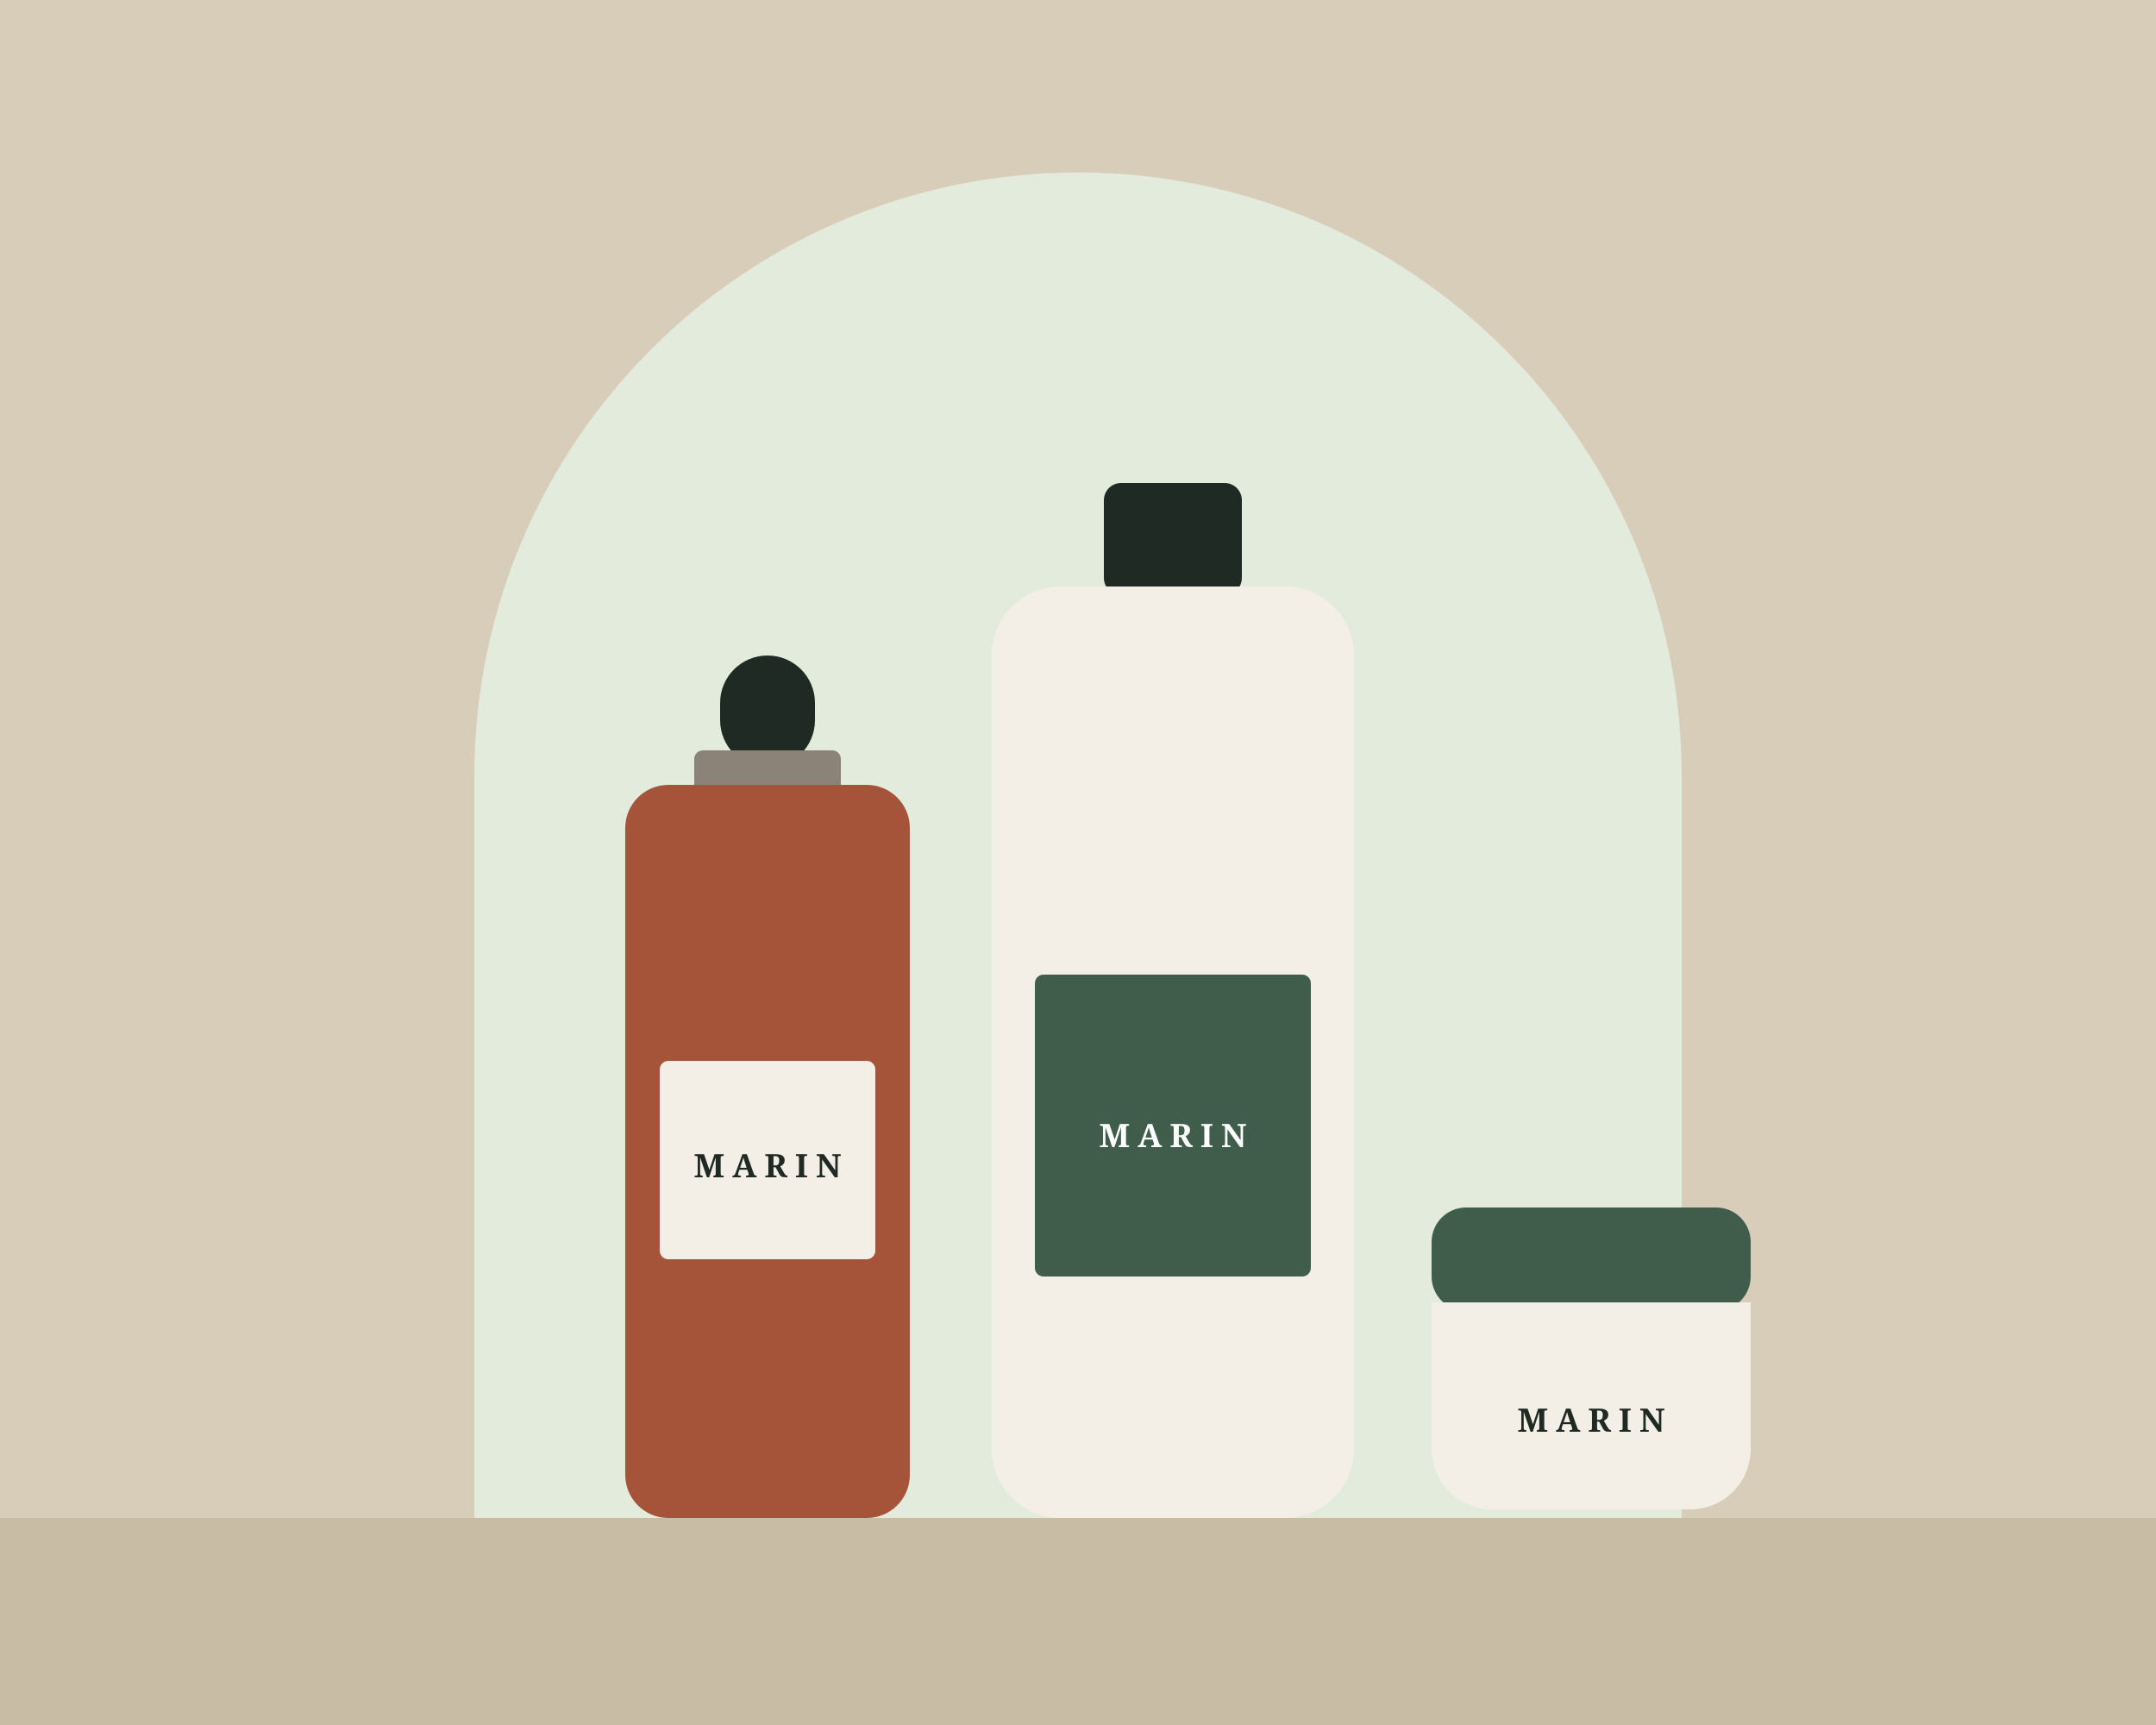
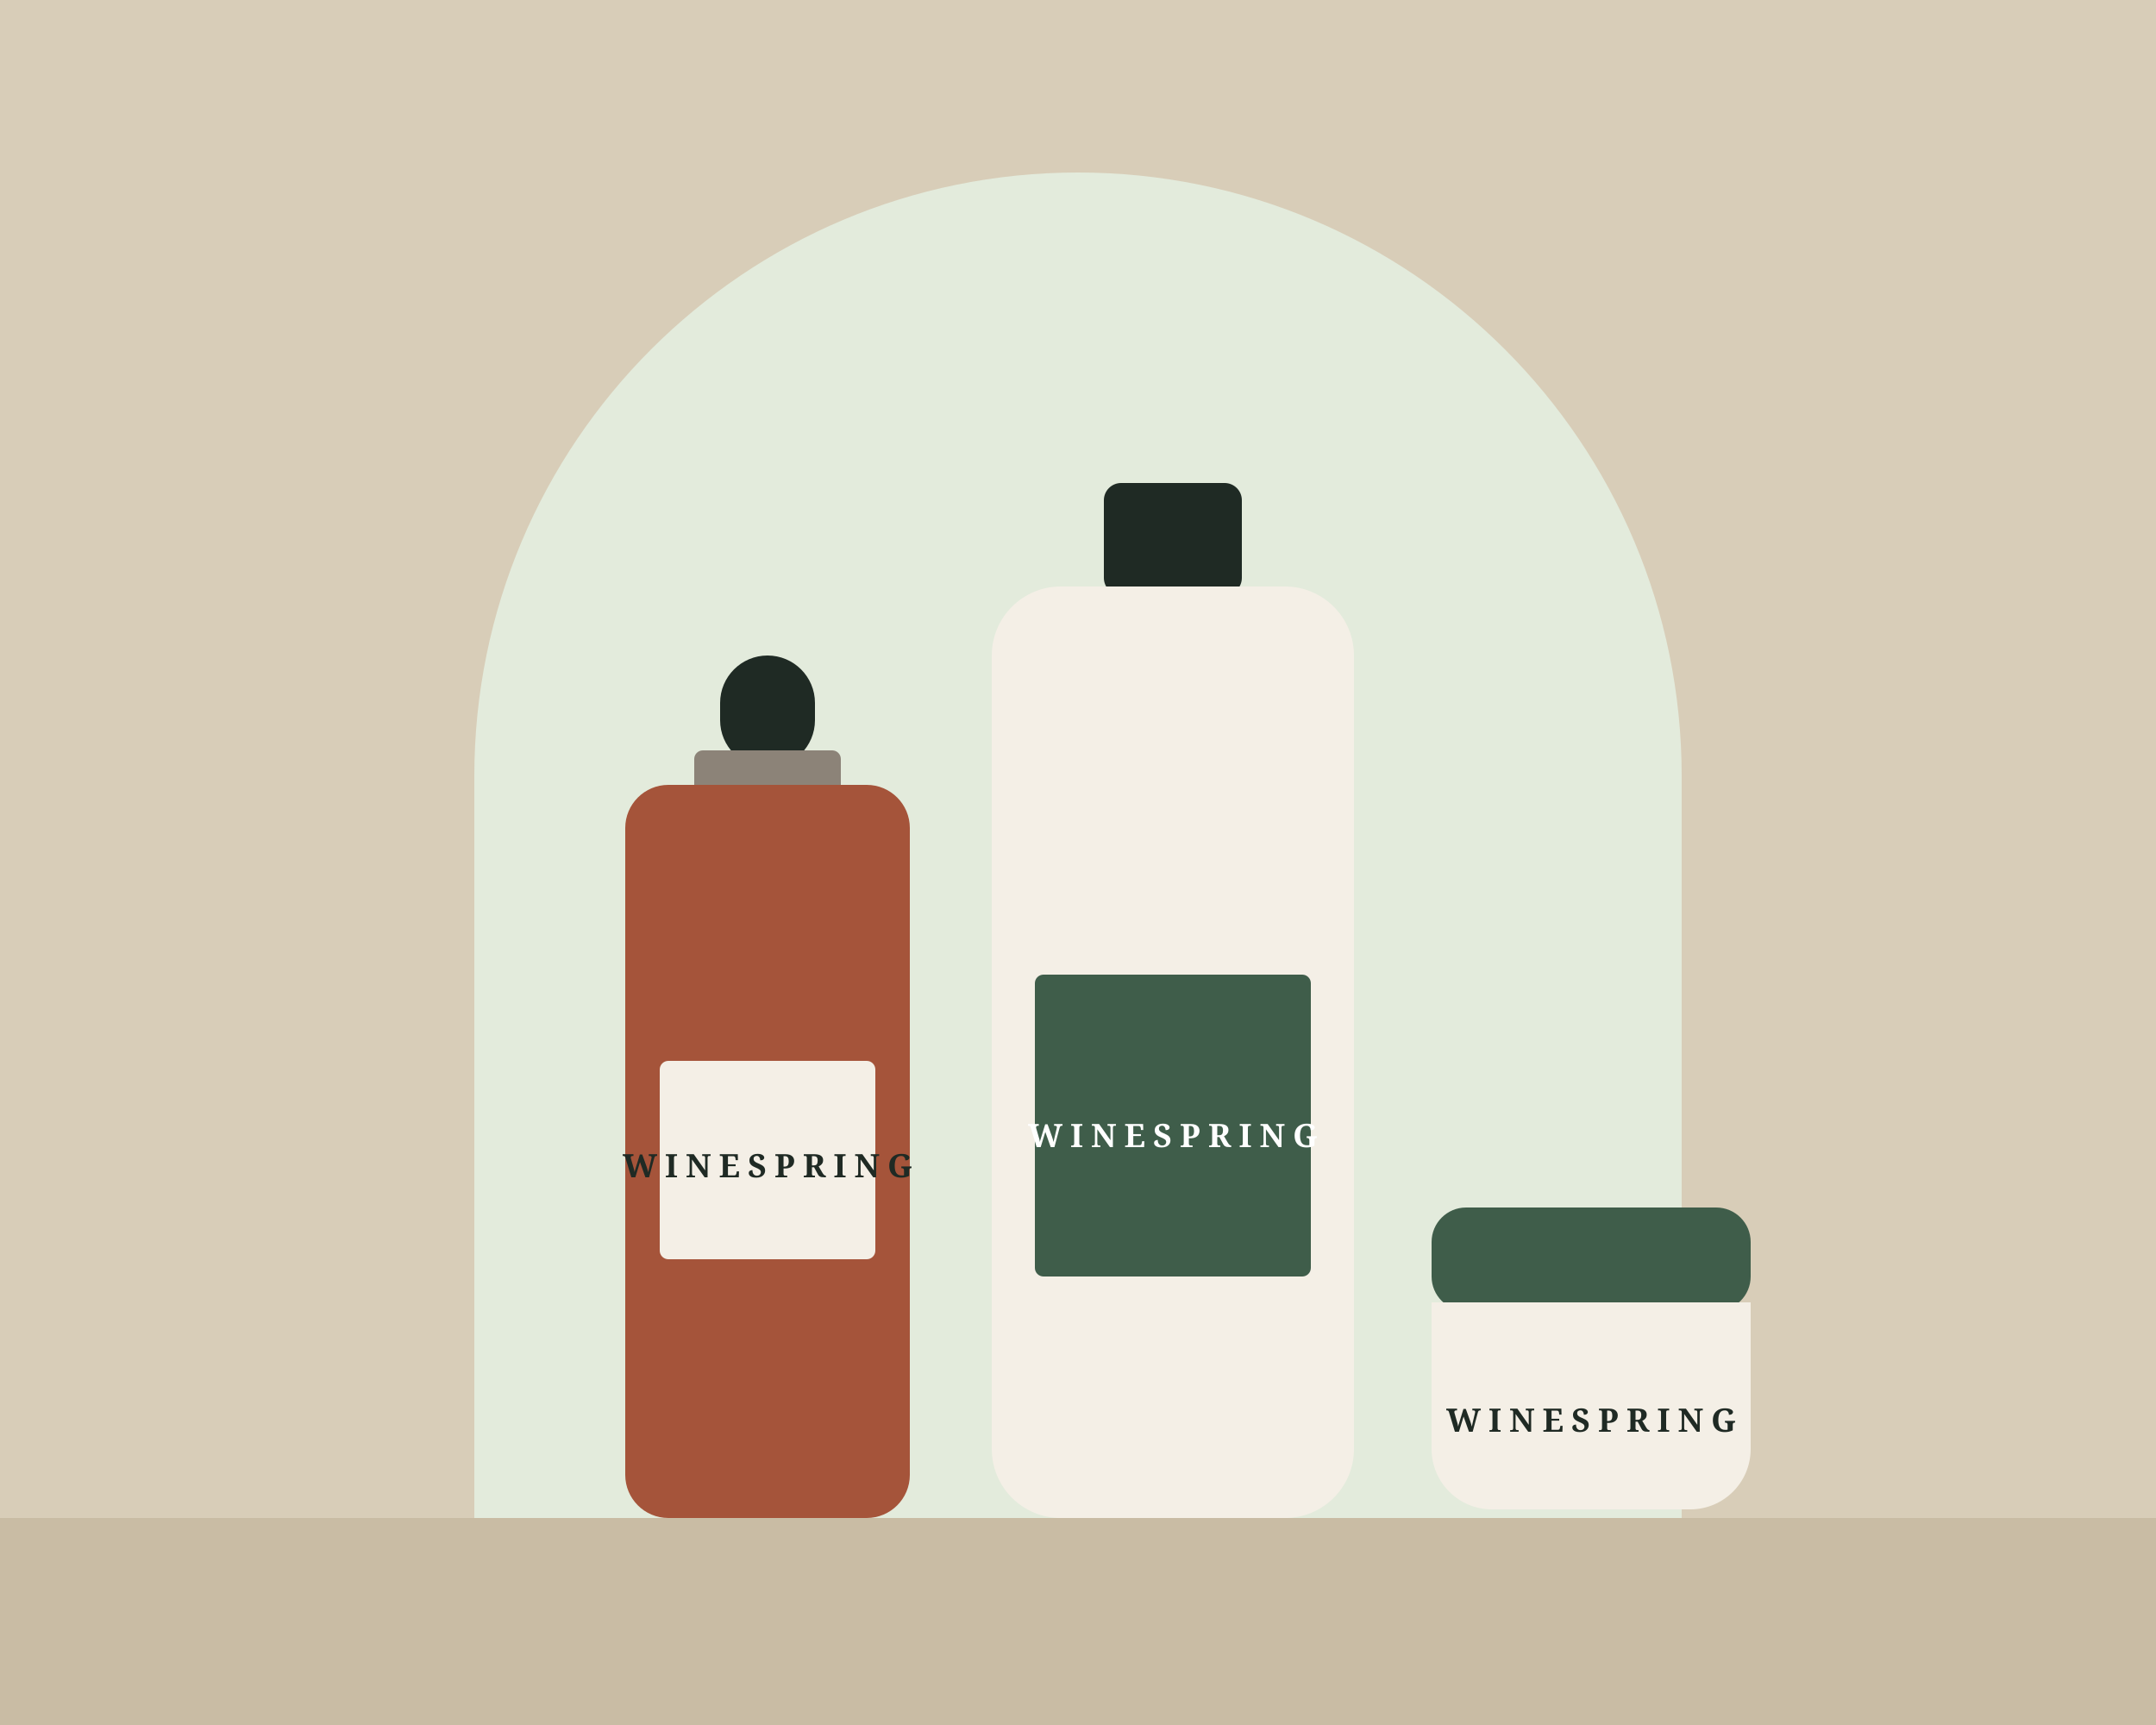
<svg xmlns="http://www.w3.org/2000/svg" viewBox="0 0 500 400" preserveAspectRatio="xMidYMax slice" aria-hidden="true">
  <rect width="500" height="400" fill="#D8CDB8" />
  <path d="M110 400V180a140 140 0 0 1 280 0v220z" fill="#E3EBDC" />
  <rect y="352" width="500" height="48" fill="#C9BCA4" />
  <g>
    <rect x="167" y="152" width="22" height="26" rx="11" fill="#1F2A24" />
    <rect x="161" y="174" width="34" height="10" rx="2" fill="#8C8378" />
    <rect x="145" y="182" width="66" height="170" rx="10" fill="#A5543A" />
    <rect x="153" y="246" width="50" height="46" rx="2" fill="#F4EFE6" />
-     <text x="178" y="273" text-anchor="middle" font-family="Georgia, serif" font-size="7.5" font-weight="600" letter-spacing="1.8" fill="#1F2A24">MARIN</text>
+     <text x="178" y="273" text-anchor="middle" font-family="Georgia, serif" font-size="7.5" font-weight="600" letter-spacing="1.8" fill="#1F2A24">WINESPRING</text>
  </g>
  <g>
    <rect x="256" y="112" width="32" height="26" rx="4" fill="#1F2A24" />
    <rect x="230" y="136" width="84" height="216" rx="16" fill="#F4EFE6" />
    <rect x="240" y="226" width="64" height="70" rx="2" fill="#3F5D4A" />
-     <text x="272" y="266" text-anchor="middle" font-family="Georgia, serif" font-size="7.5" font-weight="600" letter-spacing="1.8" fill="#fff">MARIN</text>
+     <text x="272" y="266" text-anchor="middle" font-family="Georgia, serif" font-size="7.5" font-weight="600" letter-spacing="1.8" fill="#fff">WINESPRING</text>
  </g>
  <g>
    <rect x="332" y="280" width="74" height="24" rx="8" fill="#3F5D4A" />
    <path d="M332 302h74v34a14 14 0 0 1-14 14h-46a14 14 0 0 1-14-14z" fill="#F4EFE6" />
-     <text x="369" y="332" text-anchor="middle" font-family="Georgia, serif" font-size="7.5" font-weight="600" letter-spacing="1.8" fill="#1F2A24">MARIN</text>
+     <text x="369" y="332" text-anchor="middle" font-family="Georgia, serif" font-size="7.5" font-weight="600" letter-spacing="1.8" fill="#1F2A24">WINESPRING</text>
  </g>
</svg>
